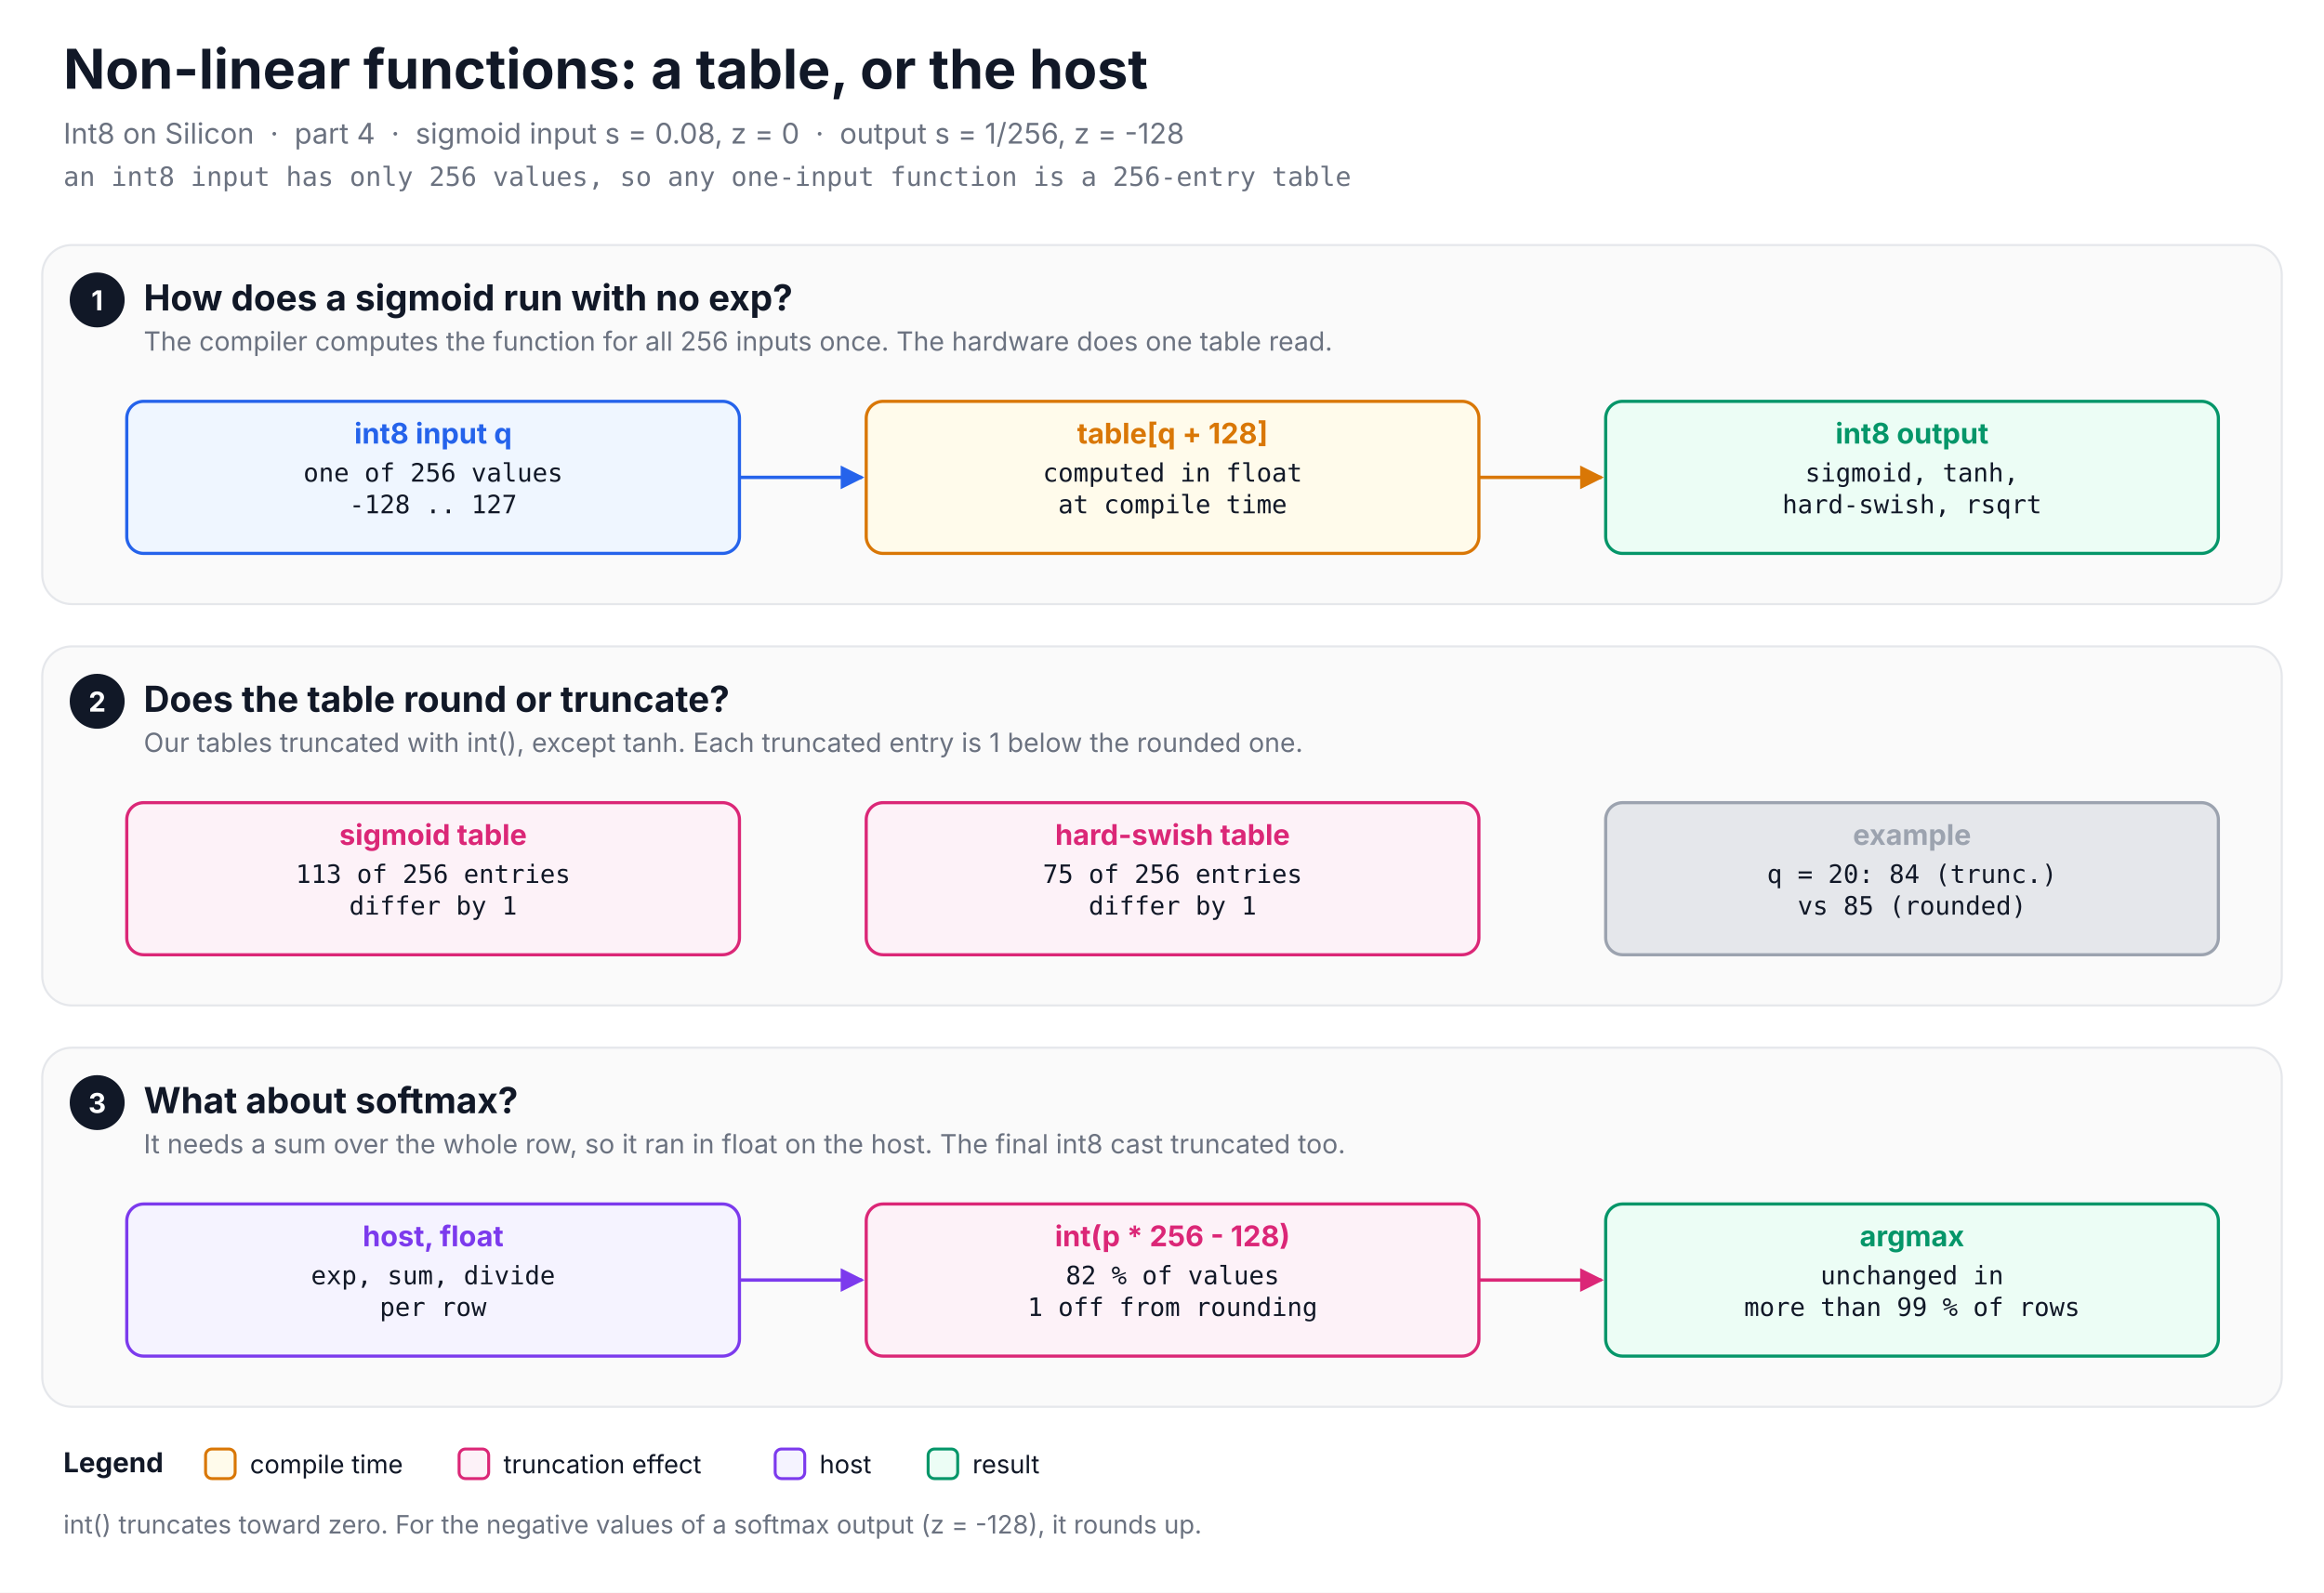
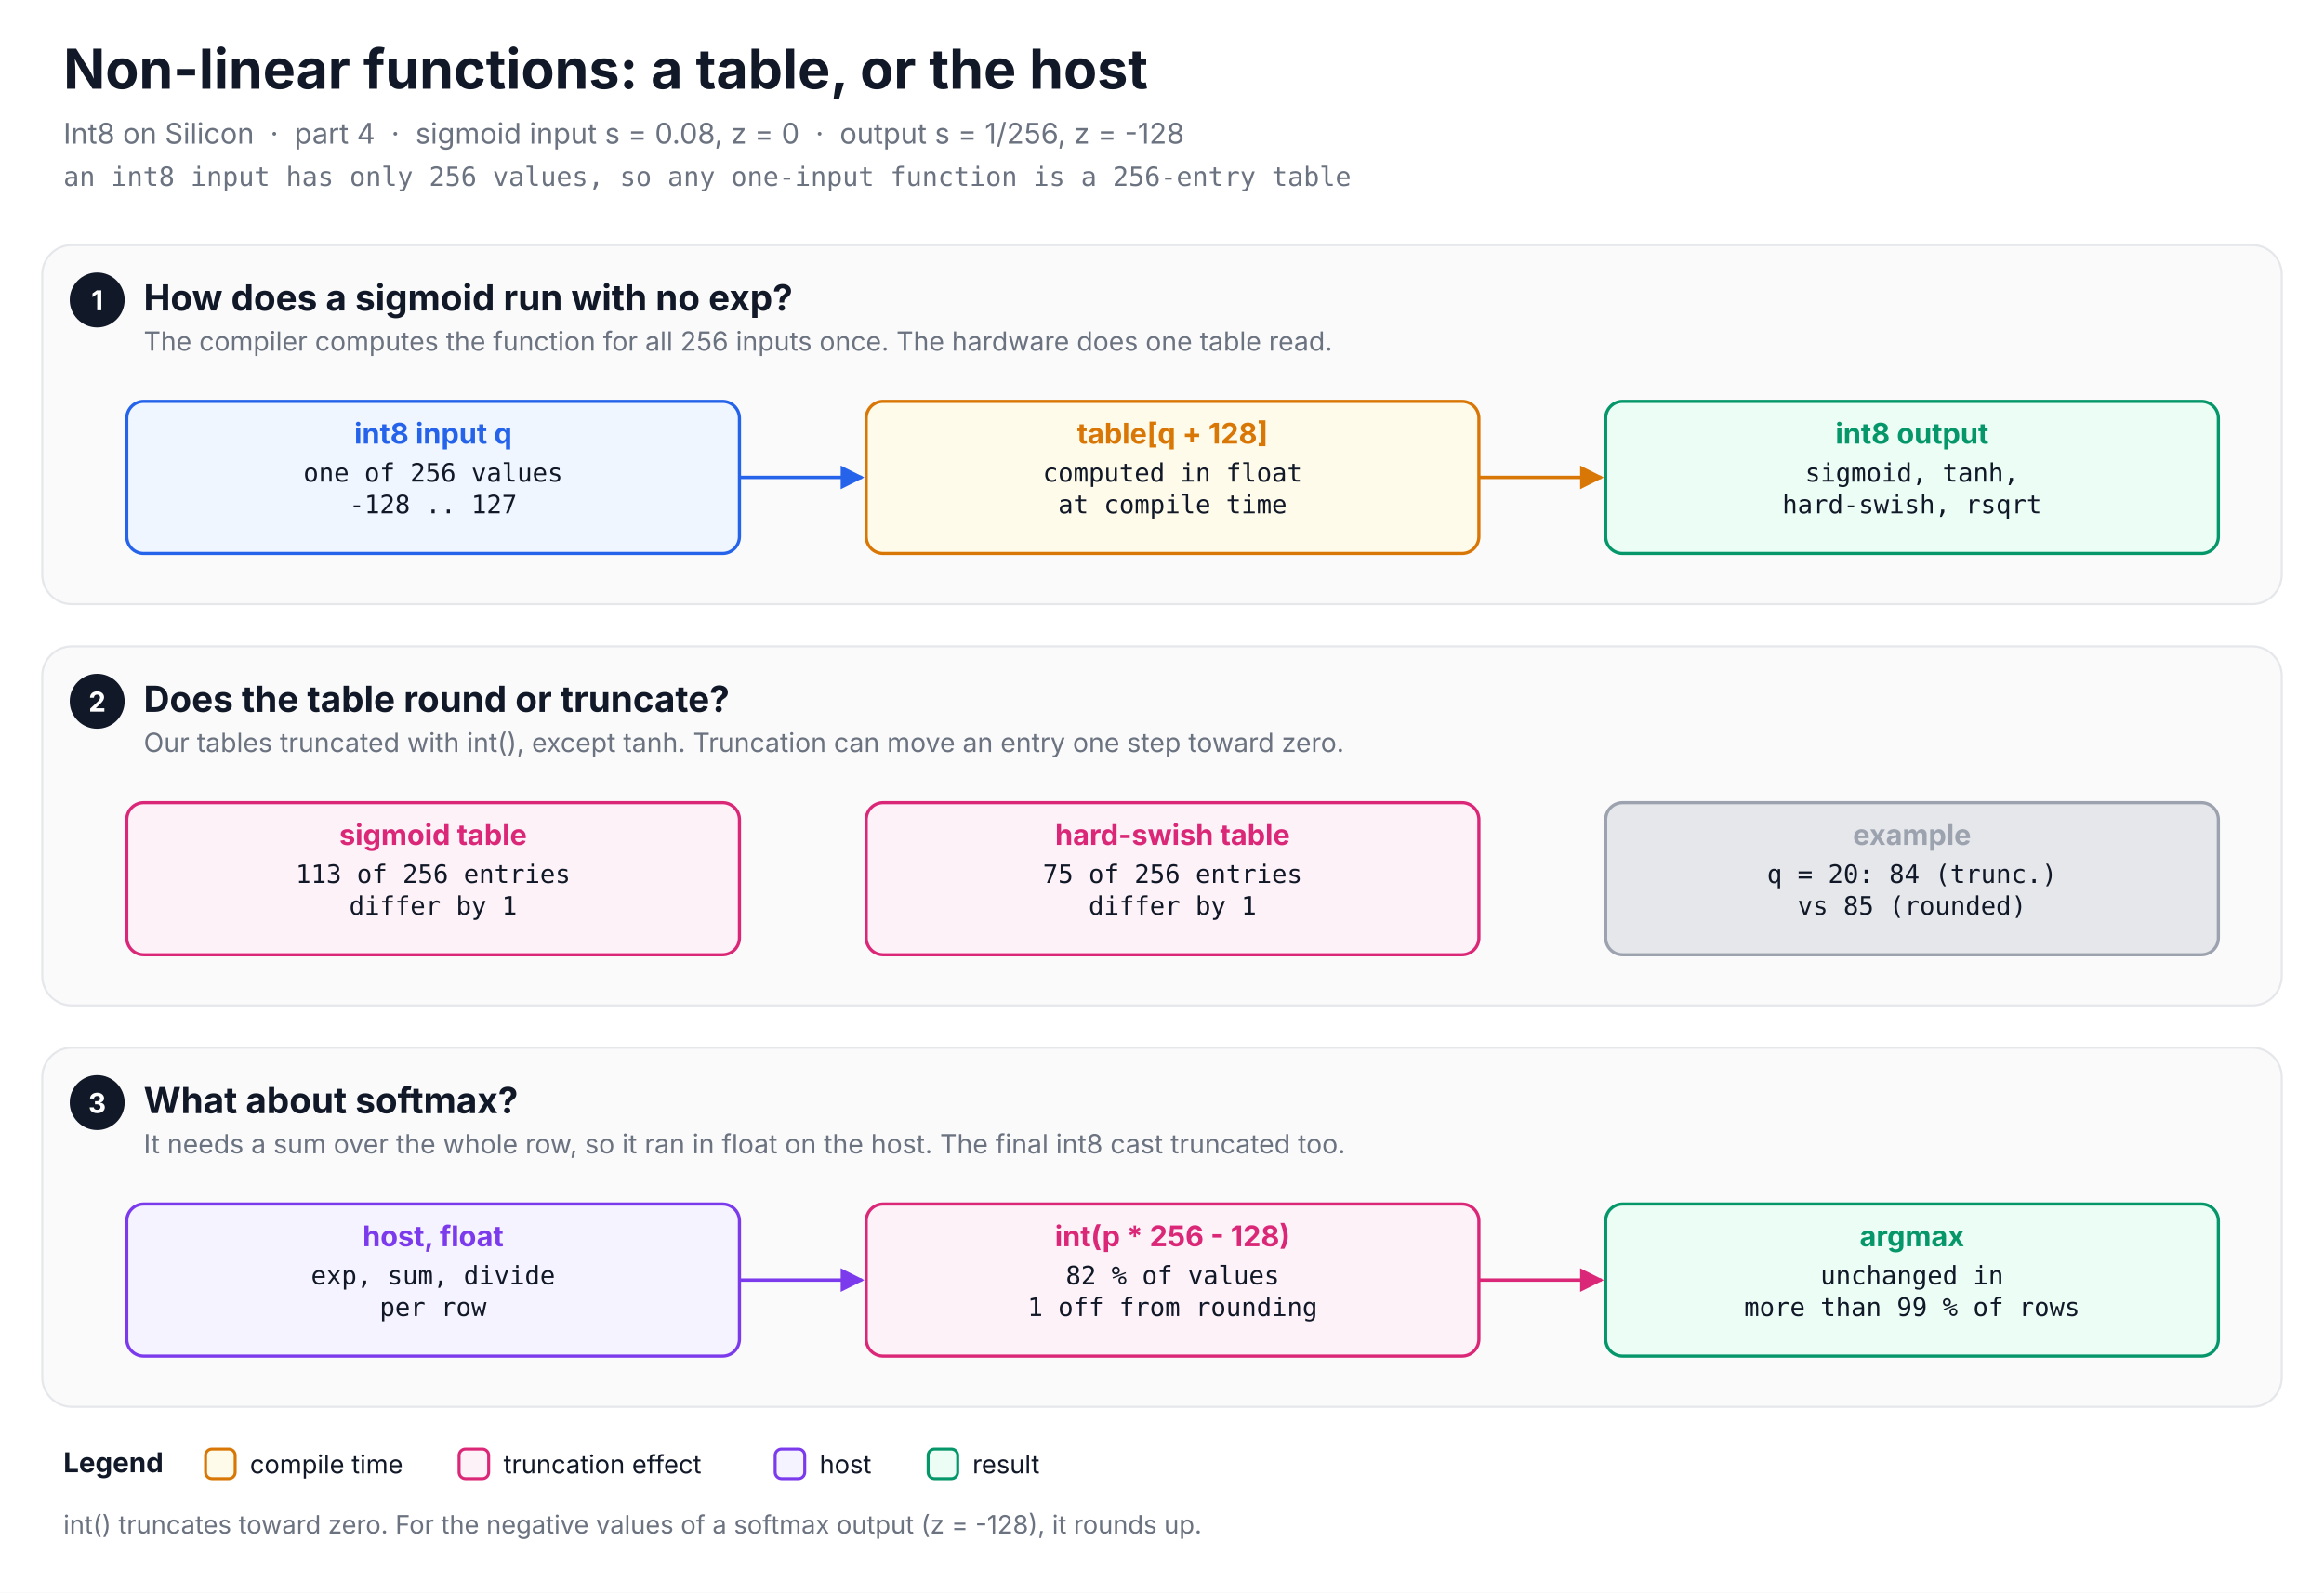
<svg xmlns="http://www.w3.org/2000/svg" width="1100" height="754" viewBox="0 0 1100 754">
  <defs>
    <marker id="m0" viewBox="0 0 10 10" refX="9" refY="5" markerWidth="7" markerHeight="7" orient="auto-start-reverse">
      <path d="M0,0 L10,5 L0,10 z" fill="#2563eb" />
    </marker>
    <marker id="m1" viewBox="0 0 10 10" refX="9" refY="5" markerWidth="7" markerHeight="7" orient="auto-start-reverse">
      <path d="M0,0 L10,5 L0,10 z" fill="#d97706" />
    </marker>
    <marker id="m2" viewBox="0 0 10 10" refX="9" refY="5" markerWidth="7" markerHeight="7" orient="auto-start-reverse">
      <path d="M0,0 L10,5 L0,10 z" fill="#7c3aed" />
    </marker>
    <marker id="m3" viewBox="0 0 10 10" refX="9" refY="5" markerWidth="7" markerHeight="7" orient="auto-start-reverse">
      <path d="M0,0 L10,5 L0,10 z" fill="#db2777" />
    </marker>
  </defs>
  <rect width="1100" height="754" fill="#ffffff" />
  <text x="30.0" y="42.0" font-family="Inter,Segoe UI,Helvetica,Arial,sans-serif" font-size="26" fill="#111827" font-weight="bold" text-anchor="start" xml:space="preserve" style="white-space:pre">Non-linear functions: a table, or the host</text>
  <text x="30.0" y="68.0" font-family="Inter,Segoe UI,Helvetica,Arial,sans-serif" font-size="13.5" fill="#6b7280" font-weight="normal" text-anchor="start" xml:space="preserve" style="white-space:pre">Int8 on Silicon  ·  part 4  ·  sigmoid input s = 0.08, z = 0  ·  output s = 1/256, z = -128</text>
  <text x="30.0" y="88.0" font-family="ui-monospace,SFMono-Regular,Menlo,Consolas,monospace" font-size="12.5" fill="#6b7280" font-weight="normal" text-anchor="start" xml:space="preserve" style="white-space:pre">an int8 input has only 256 values, so any one-input function is a 256-entry table</text>
  <rect x="20.0" y="116.0" width="1060.0" height="170.0" rx="14" fill="#fafafa" fill-opacity="1.0" stroke="#e5e7eb" stroke-width="1" />
  <circle cx="46.0" cy="142.0" r="13" fill="#111827" />
  <text x="46.0" y="146.9" font-family="Inter,Segoe UI,Helvetica,Arial,sans-serif" font-size="13" fill="#fff" font-weight="bold" text-anchor="middle" xml:space="preserve" style="white-space:pre">1</text>
  <text x="68.0" y="147.0" font-family="Inter,Segoe UI,Helvetica,Arial,sans-serif" font-size="17" fill="#111827" font-weight="bold" text-anchor="start" xml:space="preserve" style="white-space:pre">How does a sigmoid run with no exp?</text>
  <text x="68.0" y="166.0" font-family="Inter,Segoe UI,Helvetica,Arial,sans-serif" font-size="12.5" fill="#6b7280" font-weight="normal" text-anchor="start" xml:space="preserve" style="white-space:pre">The compiler computes the function for all 256 inputs once. The hardware does one table read.</text>
  <rect x="60.0" y="190.0" width="290.0" height="72.0" rx="8" fill="#eff6ff" fill-opacity="1.0" stroke="#2563eb" stroke-width="1.5" />
  <text x="205.0" y="210.0" font-family="Inter,Segoe UI,Helvetica,Arial,sans-serif" font-size="13.5" fill="#2563eb" font-weight="bold" text-anchor="middle" xml:space="preserve" style="white-space:pre">int8 input q</text>
  <text x="205.0" y="228.0" font-family="ui-monospace,SFMono-Regular,Menlo,Consolas,monospace" font-size="12" fill="#111827" font-weight="normal" text-anchor="middle" xml:space="preserve" style="white-space:pre">one of 256 values</text>
  <text x="205.0" y="243.0" font-family="ui-monospace,SFMono-Regular,Menlo,Consolas,monospace" font-size="12" fill="#111827" font-weight="normal" text-anchor="middle" xml:space="preserve" style="white-space:pre">-128 .. 127</text>
  <line x1="350.0" y1="226.0" x2="408.0" y2="226.0" stroke="#2563eb" stroke-width="1.6" marker-end="url(#m0)" />
  <rect x="410.0" y="190.0" width="290.0" height="72.0" rx="8" fill="#fffbeb" fill-opacity="1.0" stroke="#d97706" stroke-width="1.5" />
  <text x="555.0" y="210.0" font-family="Inter,Segoe UI,Helvetica,Arial,sans-serif" font-size="13.5" fill="#d97706" font-weight="bold" text-anchor="middle" xml:space="preserve" style="white-space:pre">table[q + 128]</text>
  <text x="555.0" y="228.0" font-family="ui-monospace,SFMono-Regular,Menlo,Consolas,monospace" font-size="12" fill="#111827" font-weight="normal" text-anchor="middle" xml:space="preserve" style="white-space:pre">computed in float</text>
  <text x="555.0" y="243.0" font-family="ui-monospace,SFMono-Regular,Menlo,Consolas,monospace" font-size="12" fill="#111827" font-weight="normal" text-anchor="middle" xml:space="preserve" style="white-space:pre">at compile time</text>
  <line x1="700.0" y1="226.0" x2="758.0" y2="226.0" stroke="#d97706" stroke-width="1.6" marker-end="url(#m1)" />
  <rect x="760.0" y="190.0" width="290.0" height="72.0" rx="8" fill="#ecfdf5" fill-opacity="1.0" stroke="#059669" stroke-width="1.5" />
  <text x="905.0" y="210.0" font-family="Inter,Segoe UI,Helvetica,Arial,sans-serif" font-size="13.5" fill="#059669" font-weight="bold" text-anchor="middle" xml:space="preserve" style="white-space:pre">int8 output</text>
  <text x="905.0" y="228.0" font-family="ui-monospace,SFMono-Regular,Menlo,Consolas,monospace" font-size="12" fill="#111827" font-weight="normal" text-anchor="middle" xml:space="preserve" style="white-space:pre">sigmoid, tanh,</text>
  <text x="905.0" y="243.0" font-family="ui-monospace,SFMono-Regular,Menlo,Consolas,monospace" font-size="12" fill="#111827" font-weight="normal" text-anchor="middle" xml:space="preserve" style="white-space:pre">hard-swish, rsqrt</text>
  <rect x="20.0" y="306.0" width="1060.0" height="170.0" rx="14" fill="#fafafa" fill-opacity="1.0" stroke="#e5e7eb" stroke-width="1" />
  <circle cx="46.0" cy="332.0" r="13" fill="#111827" />
  <text x="46.0" y="336.9" font-family="Inter,Segoe UI,Helvetica,Arial,sans-serif" font-size="13" fill="#fff" font-weight="bold" text-anchor="middle" xml:space="preserve" style="white-space:pre">2</text>
  <text x="68.0" y="337.0" font-family="Inter,Segoe UI,Helvetica,Arial,sans-serif" font-size="17" fill="#111827" font-weight="bold" text-anchor="start" xml:space="preserve" style="white-space:pre">Does the table round or truncate?</text>
-   <text x="68.0" y="356.0" font-family="Inter,Segoe UI,Helvetica,Arial,sans-serif" font-size="12.5" fill="#6b7280" font-weight="normal" text-anchor="start" xml:space="preserve" style="white-space:pre">Our tables truncated with int(), except tanh. Each truncated entry is 1 below the rounded one.</text>
+   <text x="68.0" y="356.0" font-family="Inter,Segoe UI,Helvetica,Arial,sans-serif" font-size="12.5" fill="#6b7280" font-weight="normal" text-anchor="start" xml:space="preserve" style="white-space:pre">Our tables truncated with int(), except tanh. Truncation can move an entry one step toward zero.</text>
  <rect x="60.0" y="380.0" width="290.0" height="72.0" rx="8" fill="#fdf2f8" fill-opacity="1.0" stroke="#db2777" stroke-width="1.5" />
  <text x="205.0" y="400.0" font-family="Inter,Segoe UI,Helvetica,Arial,sans-serif" font-size="13.5" fill="#db2777" font-weight="bold" text-anchor="middle" xml:space="preserve" style="white-space:pre">sigmoid table</text>
  <text x="205.0" y="418.0" font-family="ui-monospace,SFMono-Regular,Menlo,Consolas,monospace" font-size="12" fill="#111827" font-weight="normal" text-anchor="middle" xml:space="preserve" style="white-space:pre">113 of 256 entries</text>
  <text x="205.0" y="433.0" font-family="ui-monospace,SFMono-Regular,Menlo,Consolas,monospace" font-size="12" fill="#111827" font-weight="normal" text-anchor="middle" xml:space="preserve" style="white-space:pre">differ by 1</text>
  <rect x="410.0" y="380.0" width="290.0" height="72.0" rx="8" fill="#fdf2f8" fill-opacity="1.0" stroke="#db2777" stroke-width="1.5" />
  <text x="555.0" y="400.0" font-family="Inter,Segoe UI,Helvetica,Arial,sans-serif" font-size="13.5" fill="#db2777" font-weight="bold" text-anchor="middle" xml:space="preserve" style="white-space:pre">hard-swish table</text>
  <text x="555.0" y="418.0" font-family="ui-monospace,SFMono-Regular,Menlo,Consolas,monospace" font-size="12" fill="#111827" font-weight="normal" text-anchor="middle" xml:space="preserve" style="white-space:pre">75 of 256 entries</text>
  <text x="555.0" y="433.0" font-family="ui-monospace,SFMono-Regular,Menlo,Consolas,monospace" font-size="12" fill="#111827" font-weight="normal" text-anchor="middle" xml:space="preserve" style="white-space:pre">differ by 1</text>
  <rect x="760.0" y="380.0" width="290.0" height="72.0" rx="8" fill="#e5e7eb" fill-opacity="1.0" stroke="#9ca3af" stroke-width="1.5" />
  <text x="905.0" y="400.0" font-family="Inter,Segoe UI,Helvetica,Arial,sans-serif" font-size="13.5" fill="#9ca3af" font-weight="bold" text-anchor="middle" xml:space="preserve" style="white-space:pre">example</text>
  <text x="905.0" y="418.0" font-family="ui-monospace,SFMono-Regular,Menlo,Consolas,monospace" font-size="12" fill="#111827" font-weight="normal" text-anchor="middle" xml:space="preserve" style="white-space:pre">q = 20: 84 (trunc.)</text>
  <text x="905.0" y="433.0" font-family="ui-monospace,SFMono-Regular,Menlo,Consolas,monospace" font-size="12" fill="#111827" font-weight="normal" text-anchor="middle" xml:space="preserve" style="white-space:pre">vs 85 (rounded)</text>
  <rect x="20.0" y="496.0" width="1060.0" height="170.0" rx="14" fill="#fafafa" fill-opacity="1.0" stroke="#e5e7eb" stroke-width="1" />
  <circle cx="46.0" cy="522.0" r="13" fill="#111827" />
  <text x="46.0" y="526.9" font-family="Inter,Segoe UI,Helvetica,Arial,sans-serif" font-size="13" fill="#fff" font-weight="bold" text-anchor="middle" xml:space="preserve" style="white-space:pre">3</text>
  <text x="68.0" y="527.0" font-family="Inter,Segoe UI,Helvetica,Arial,sans-serif" font-size="17" fill="#111827" font-weight="bold" text-anchor="start" xml:space="preserve" style="white-space:pre">What about softmax?</text>
  <text x="68.0" y="546.0" font-family="Inter,Segoe UI,Helvetica,Arial,sans-serif" font-size="12.5" fill="#6b7280" font-weight="normal" text-anchor="start" xml:space="preserve" style="white-space:pre">It needs a sum over the whole row, so it ran in float on the host. The final int8 cast truncated too.</text>
  <rect x="60.0" y="570.0" width="290.0" height="72.0" rx="8" fill="#f5f3ff" fill-opacity="1.0" stroke="#7c3aed" stroke-width="1.5" />
  <text x="205.0" y="590.0" font-family="Inter,Segoe UI,Helvetica,Arial,sans-serif" font-size="13.5" fill="#7c3aed" font-weight="bold" text-anchor="middle" xml:space="preserve" style="white-space:pre">host, float</text>
  <text x="205.0" y="608.0" font-family="ui-monospace,SFMono-Regular,Menlo,Consolas,monospace" font-size="12" fill="#111827" font-weight="normal" text-anchor="middle" xml:space="preserve" style="white-space:pre">exp, sum, divide</text>
  <text x="205.0" y="623.0" font-family="ui-monospace,SFMono-Regular,Menlo,Consolas,monospace" font-size="12" fill="#111827" font-weight="normal" text-anchor="middle" xml:space="preserve" style="white-space:pre">per row</text>
  <line x1="350.0" y1="606.0" x2="408.0" y2="606.0" stroke="#7c3aed" stroke-width="1.6" marker-end="url(#m2)" />
  <rect x="410.0" y="570.0" width="290.0" height="72.0" rx="8" fill="#fdf2f8" fill-opacity="1.0" stroke="#db2777" stroke-width="1.5" />
  <text x="555.0" y="590.0" font-family="Inter,Segoe UI,Helvetica,Arial,sans-serif" font-size="13.5" fill="#db2777" font-weight="bold" text-anchor="middle" xml:space="preserve" style="white-space:pre">int(p * 256 - 128)</text>
  <text x="555.0" y="608.0" font-family="ui-monospace,SFMono-Regular,Menlo,Consolas,monospace" font-size="12" fill="#111827" font-weight="normal" text-anchor="middle" xml:space="preserve" style="white-space:pre">82 % of values</text>
  <text x="555.0" y="623.0" font-family="ui-monospace,SFMono-Regular,Menlo,Consolas,monospace" font-size="12" fill="#111827" font-weight="normal" text-anchor="middle" xml:space="preserve" style="white-space:pre">1 off from rounding</text>
  <line x1="700.0" y1="606.0" x2="758.0" y2="606.0" stroke="#db2777" stroke-width="1.6" marker-end="url(#m3)" />
  <rect x="760.0" y="570.0" width="290.0" height="72.0" rx="8" fill="#ecfdf5" fill-opacity="1.0" stroke="#059669" stroke-width="1.5" />
  <text x="905.0" y="590.0" font-family="Inter,Segoe UI,Helvetica,Arial,sans-serif" font-size="13.5" fill="#059669" font-weight="bold" text-anchor="middle" xml:space="preserve" style="white-space:pre">argmax</text>
  <text x="905.0" y="608.0" font-family="ui-monospace,SFMono-Regular,Menlo,Consolas,monospace" font-size="12" fill="#111827" font-weight="normal" text-anchor="middle" xml:space="preserve" style="white-space:pre">unchanged in</text>
  <text x="905.0" y="623.0" font-family="ui-monospace,SFMono-Regular,Menlo,Consolas,monospace" font-size="12" fill="#111827" font-weight="normal" text-anchor="middle" xml:space="preserve" style="white-space:pre">more than 99 % of rows</text>
  <text x="30.0" y="697.0" font-family="Inter,Segoe UI,Helvetica,Arial,sans-serif" font-size="13" fill="#111827" font-weight="bold" text-anchor="start" xml:space="preserve" style="white-space:pre">Legend</text>
  <rect x="97.3" y="686.0" width="14.0" height="14.0" rx="3" fill="#fffbeb" fill-opacity="1.0" stroke="#d97706" stroke-width="1.4" />
  <text x="118.3" y="697.5" font-family="Inter,Segoe UI,Helvetica,Arial,sans-serif" font-size="12" fill="#111827" font-weight="normal" text-anchor="start" xml:space="preserve" style="white-space:pre">compile time</text>
  <rect x="217.3" y="686.0" width="14.0" height="14.0" rx="3" fill="#fdf2f8" fill-opacity="1.0" stroke="#db2777" stroke-width="1.4" />
  <text x="238.3" y="697.5" font-family="Inter,Segoe UI,Helvetica,Arial,sans-serif" font-size="12" fill="#111827" font-weight="normal" text-anchor="start" xml:space="preserve" style="white-space:pre">truncation effect</text>
  <rect x="366.9" y="686.0" width="14.0" height="14.0" rx="3" fill="#f5f3ff" fill-opacity="1.0" stroke="#7c3aed" stroke-width="1.4" />
  <text x="387.9" y="697.5" font-family="Inter,Segoe UI,Helvetica,Arial,sans-serif" font-size="12" fill="#111827" font-weight="normal" text-anchor="start" xml:space="preserve" style="white-space:pre">host</text>
  <rect x="439.3" y="686.0" width="14.0" height="14.0" rx="3" fill="#ecfdf5" fill-opacity="1.0" stroke="#059669" stroke-width="1.4" />
  <text x="460.3" y="697.5" font-family="Inter,Segoe UI,Helvetica,Arial,sans-serif" font-size="12" fill="#111827" font-weight="normal" text-anchor="start" xml:space="preserve" style="white-space:pre">result</text>
  <text x="30.0" y="726.0" font-family="Inter,Segoe UI,Helvetica,Arial,sans-serif" font-size="12" fill="#6b7280" font-weight="normal" text-anchor="start" xml:space="preserve" style="white-space:pre">int() truncates toward zero. For the negative values of a softmax output (z = -128), it rounds up.</text>
</svg>
